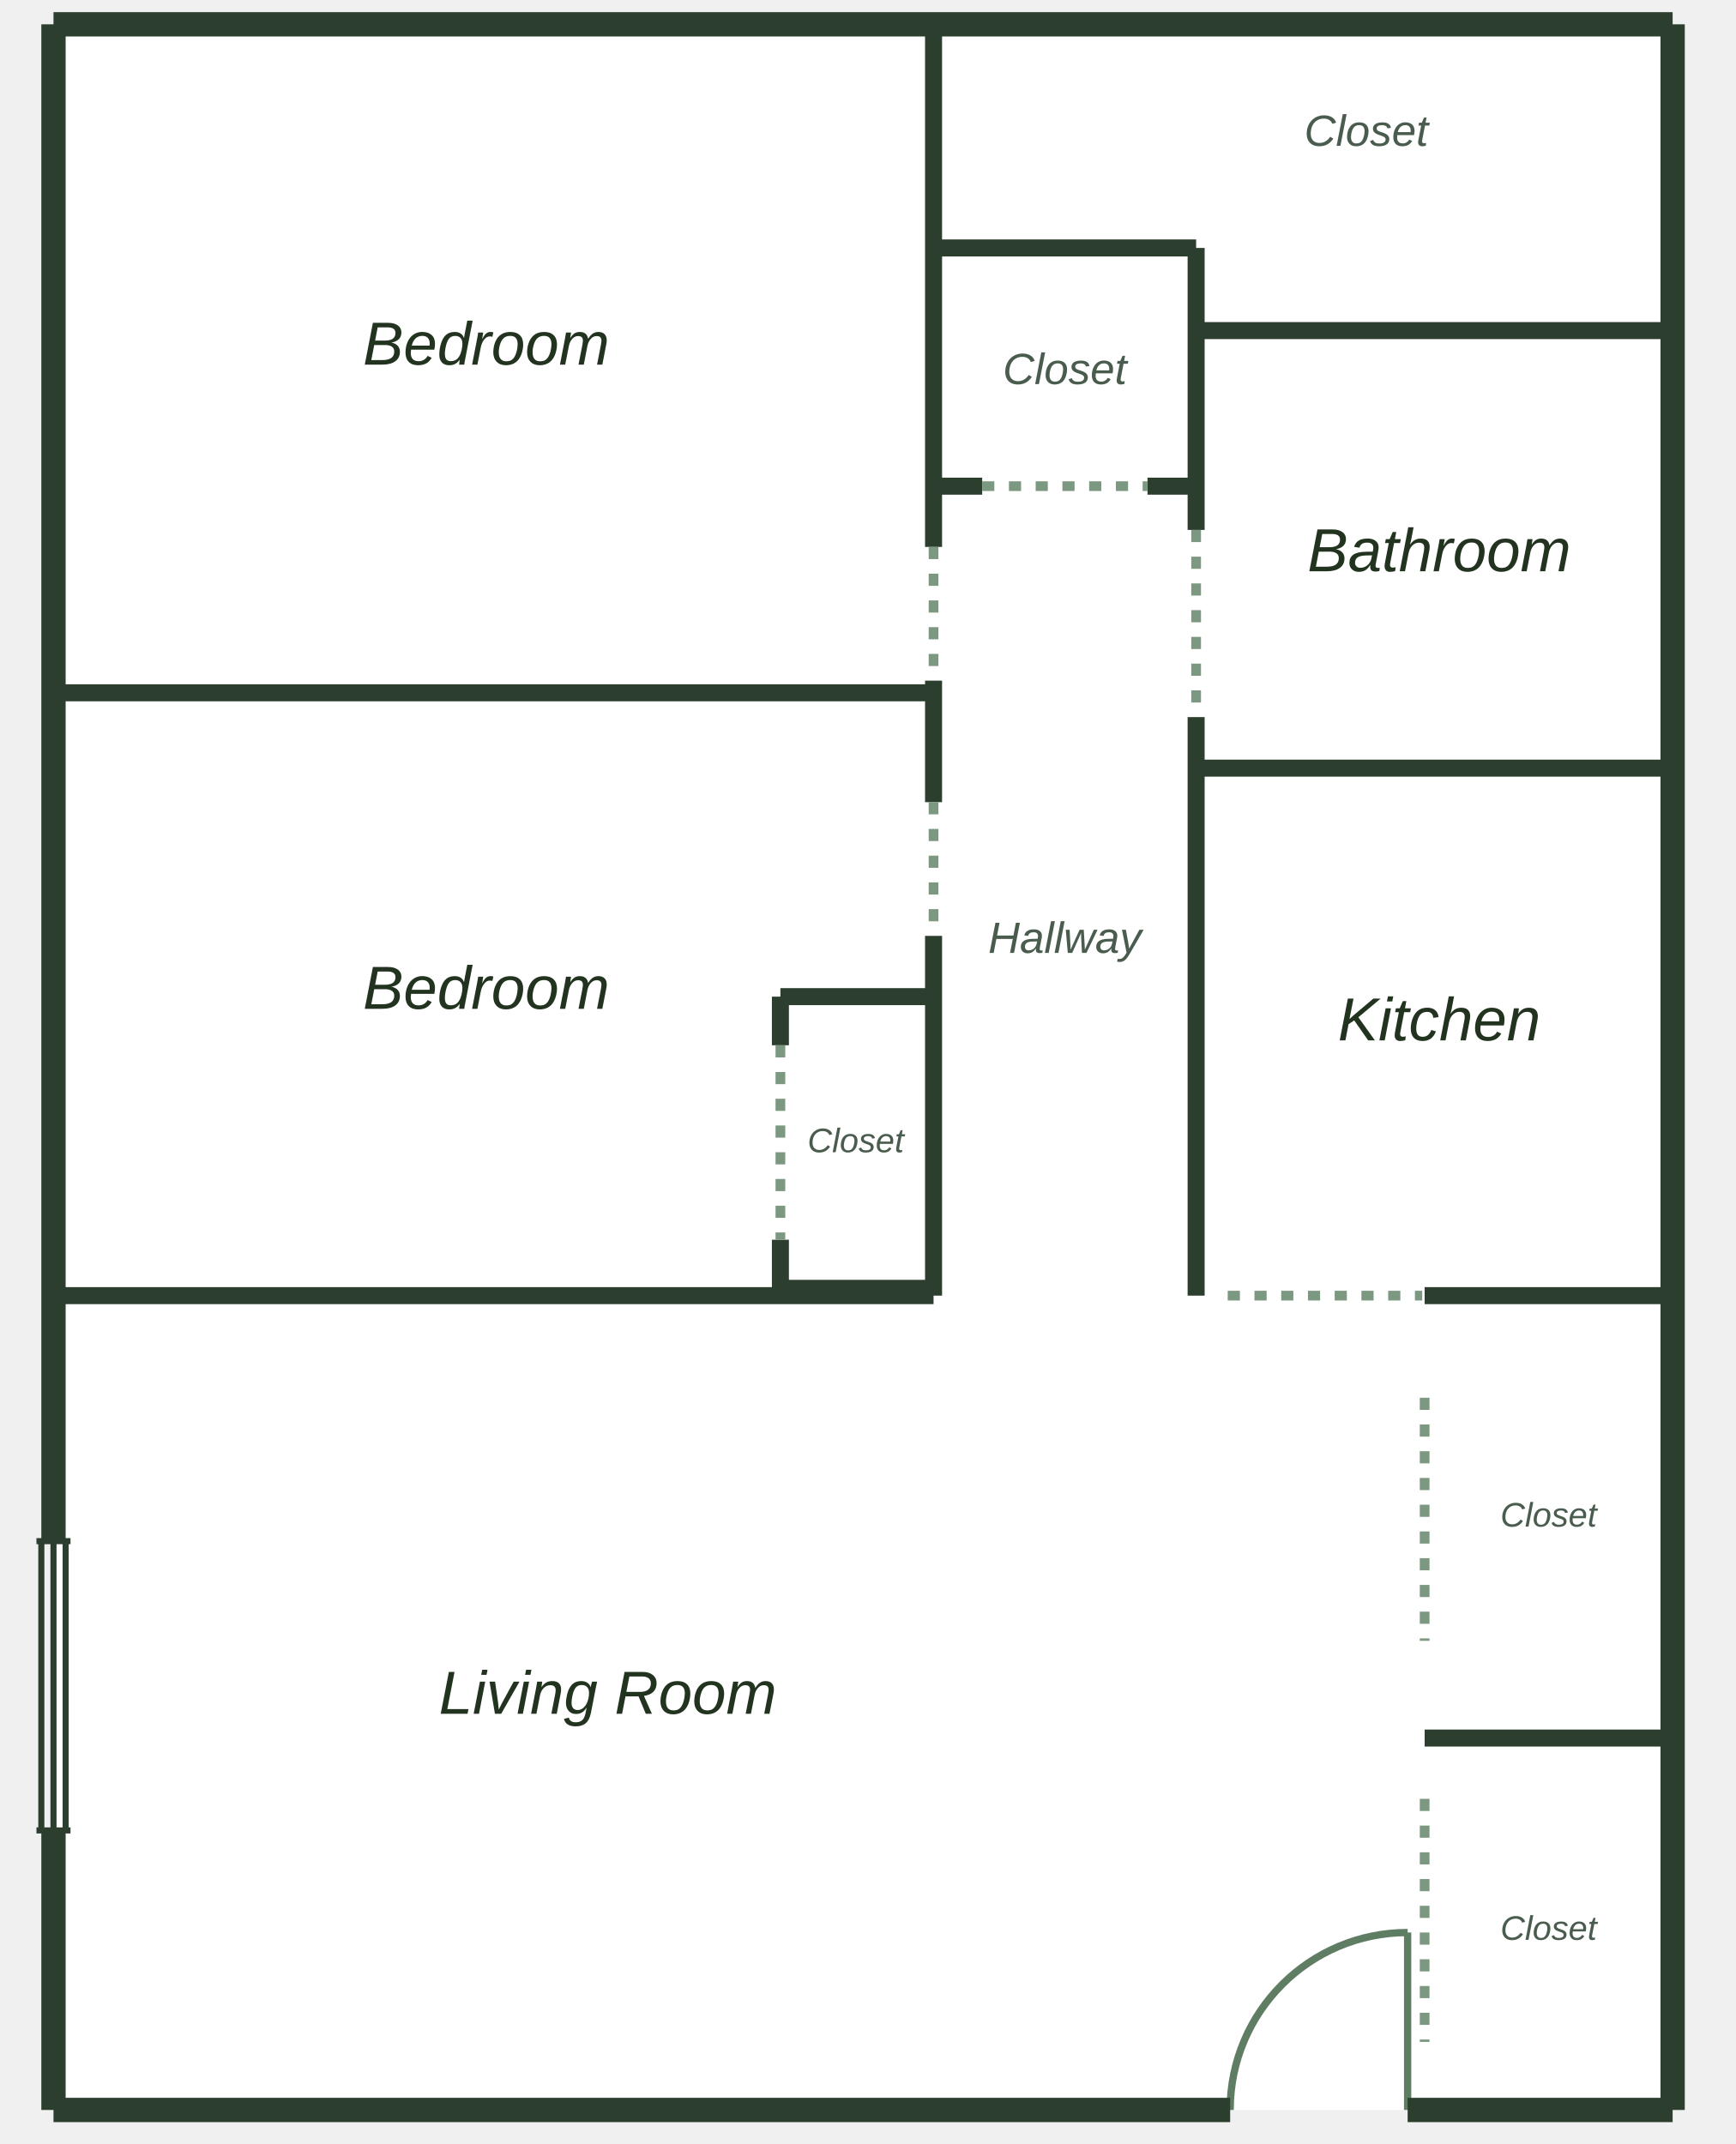
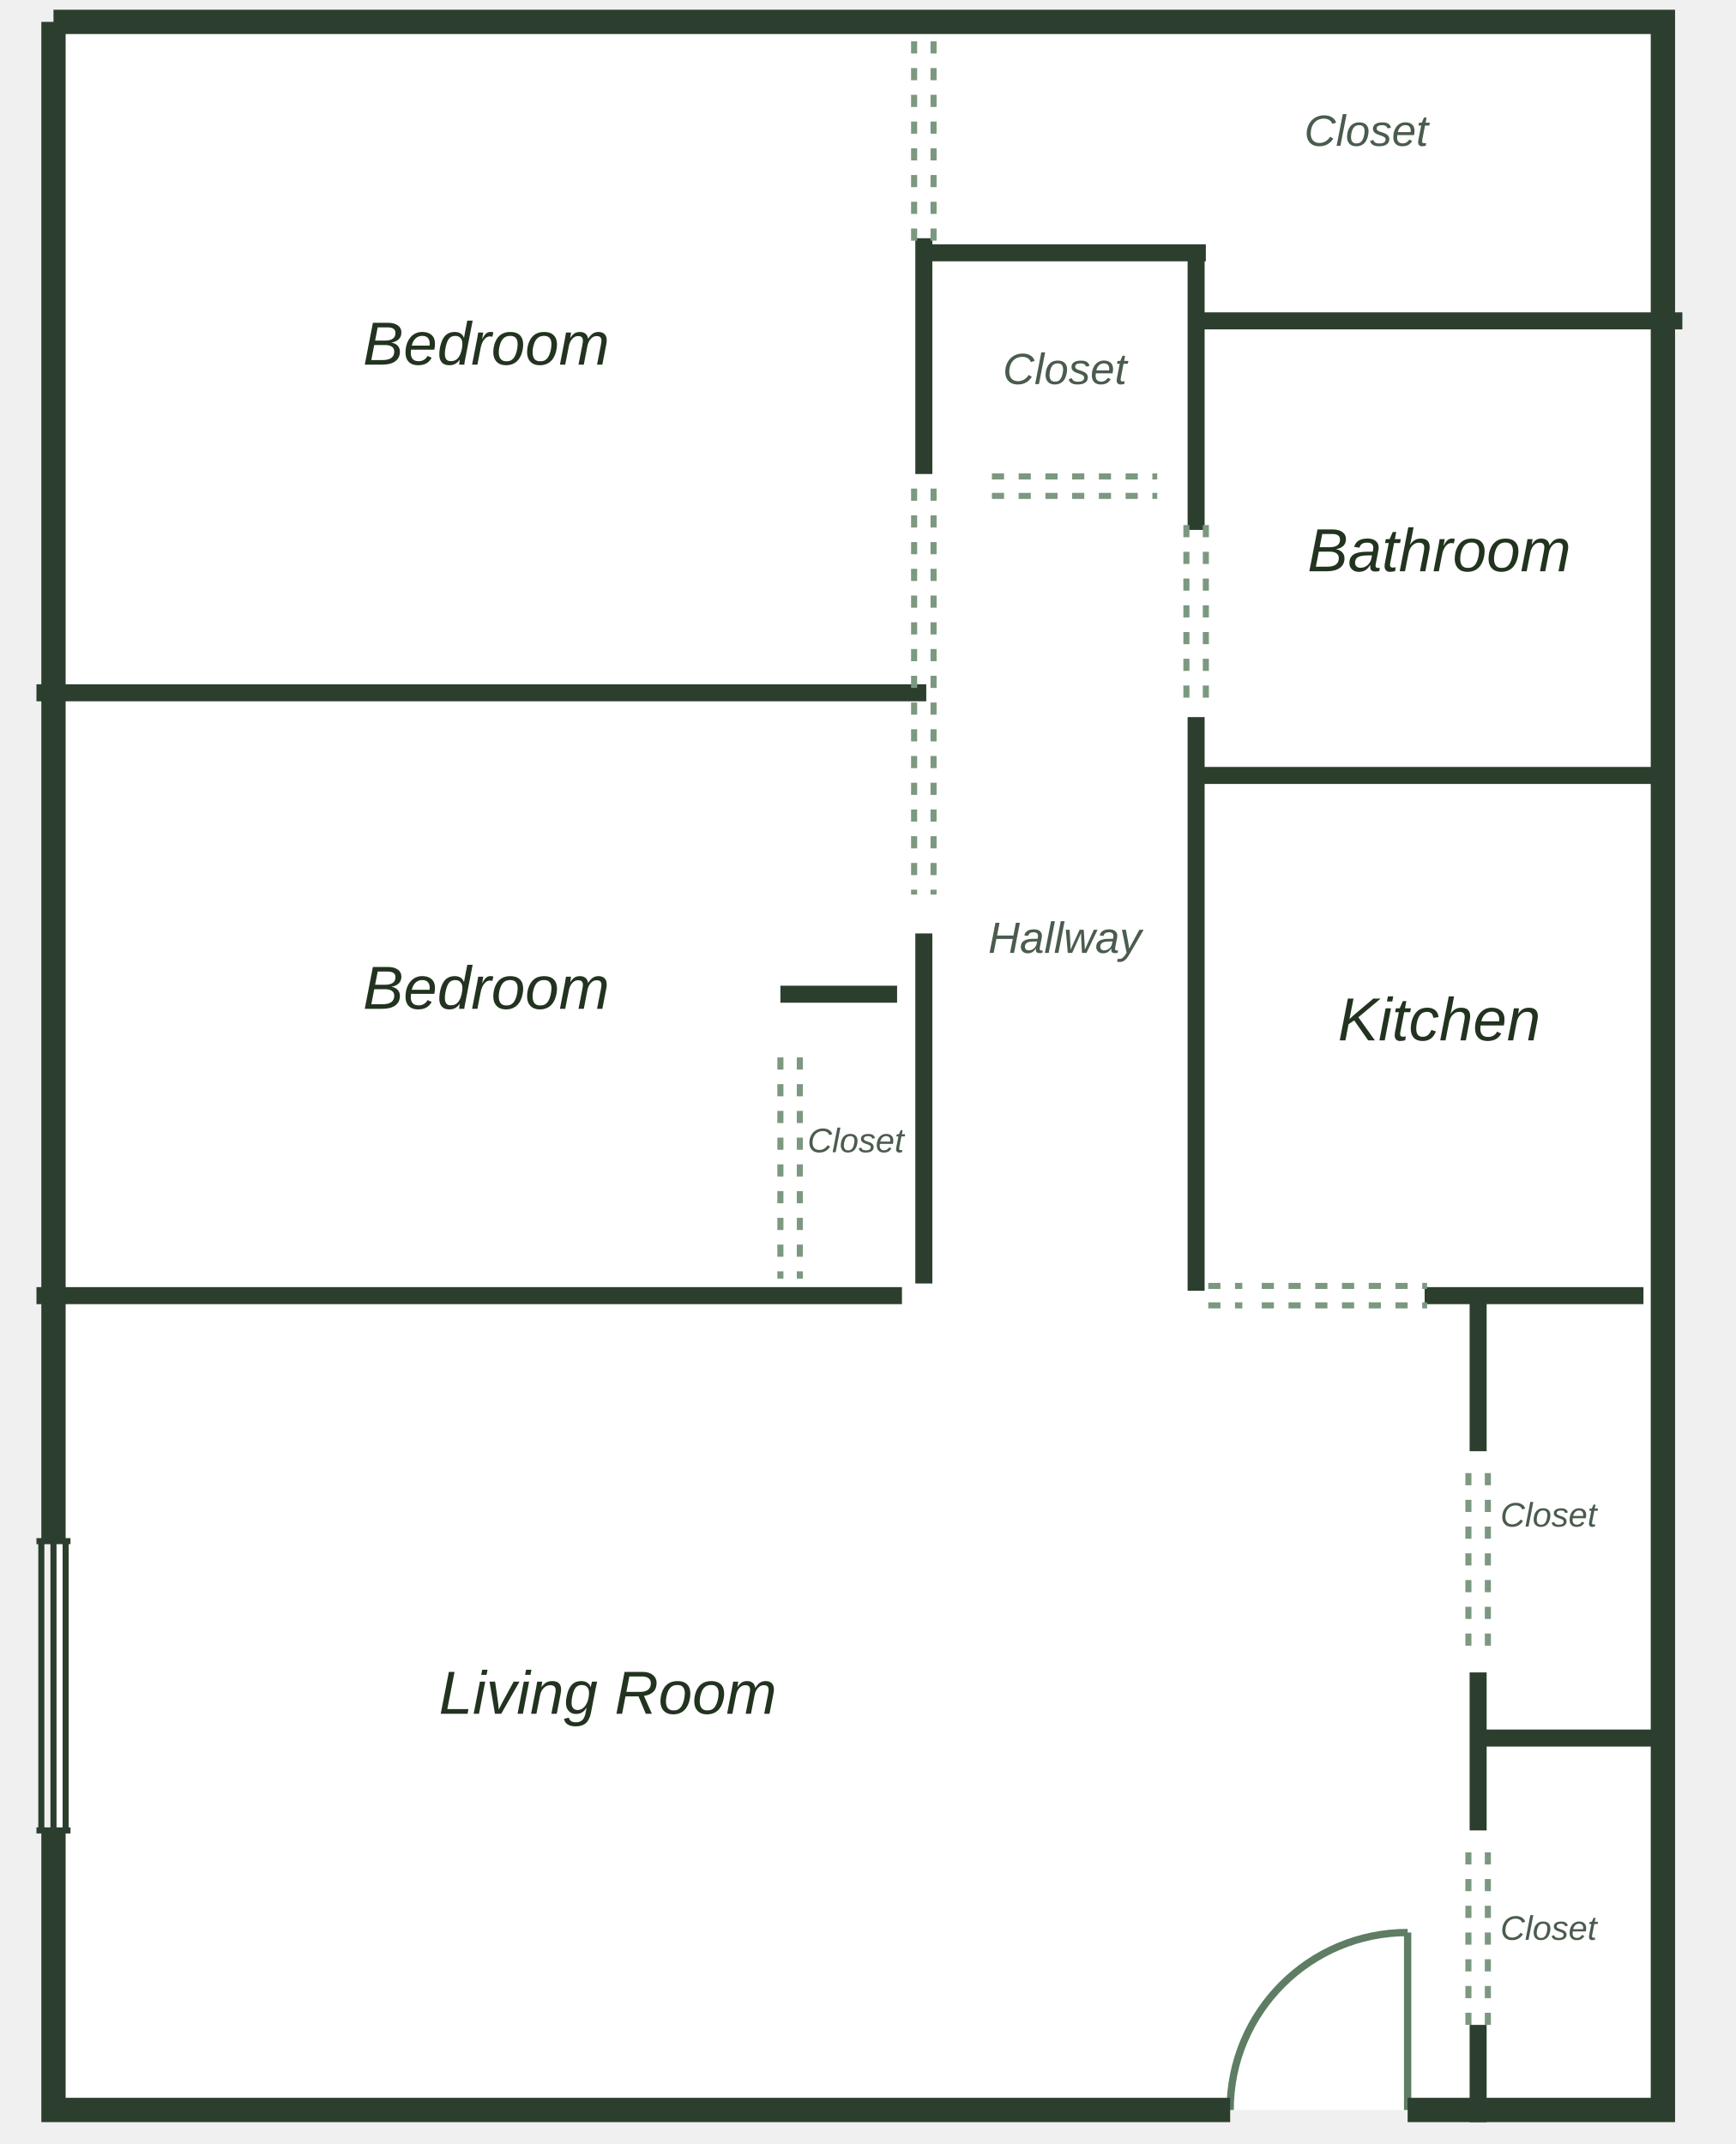
<svg xmlns="http://www.w3.org/2000/svg" width="714" height="882" viewBox="0 0 714 882" preserveAspectRatio="xMidYMid meet" role="img" aria-label="Village Green two-bedroom floor plan">
  <defs>
    <style>
    .fp{fill:#FFFFFF}
    .w{fill:none;stroke:#2C3E2D;stroke-width:7;stroke-linecap:butt}
    .wo{fill:none;stroke:#2C3E2D;stroke-width:10;stroke-linecap:butt}
-     .d{fill:none;stroke:#7C9880;stroke-width:4;stroke-dasharray:5 6}
+     .d{fill:none;stroke:#7C9880;stroke-width:2.5;stroke-dasharray:5 6}
    .arc{fill:none;stroke:#5E7D63;stroke-width:3}
    .win{fill:none;stroke:#2C3E2D;stroke-width:2.5}
+     .st{fill:none;stroke:#2C3E2D;stroke-width:2.5}
    .rm{fill:#22331F;font-family:'Helvetica Neue',Arial,sans-serif;font-size:25px;font-style:italic;text-anchor:middle}
    .cl{fill:#4A5C4D;font-family:'Helvetica Neue',Arial,sans-serif;font-size:18px;font-style:italic;text-anchor:middle}
    .sm{fill:#4A5C4D;font-family:'Helvetica Neue',Arial,sans-serif;font-size:14px;font-style:italic;text-anchor:middle}
  </style>
  </defs>
-   <rect class="fp" x="22" y="10" width="666" height="858" />
-   <path class="w" d="M321,410 V430 M321,510 V530 M384,10 V225 M384,280 V330 M384,385 V533 M492,102 V218 M492,295 V533 M384,102 H492 M492,136 H688 M384,200 H404 M472,200 H492 M22,285 H384 M492,316 H688 M321,410 H384 M321,530 H384 M22,533 H384 M586,533 H688 M586,715 H688" />
-   <path class="d" d="M321,430 V510 M384,225 V280 M384,330 V385 M492,218 V295 M586,575 V675 M586,740 V840 M404,200 H472 M505,533 H585" />
-   <path class="arc" d="M579,868 V795 M579,795 A73,73 0 0 0 506,868" />
+   <rect class="fp" x="22" y="9" width="662" height="859" />
+   <path class="w" d="M380,98 V195 M380,384 V528 M492,102 V218 M492,295 V531 M608,536 V597 M608,688 V753 M608,833 V873 M380,104 H496 M491,132 H692 M15,285 H381 M491,319 H687 M321,409 H369 M15,533 H371 M586,533 H676 M606,715 H687" />
+   <path class="d" d="M376,17 V102 M384,17 V102 M376,201 V368 M384,201 V368 M488,216 V287 M496,216 V287 M604,606 V680 M612,606 V680 M604,762 V833 M612,762 V833 M497,529 H511 M497,537 H511 M519,529 H587 M519,537 H587 M321,435 V526 M329,435 V526 M408,196 H476 M408,204 H476" />
  <path class="win" d="M17,634 V753 M22,634 V753 M27,634 V753 M15,634 H29 M15,753 H29" />
-   <path class="wo" d="M22,10 H688 M688,10 V868 M688,868 H579 M506,868 H22 M22,868 V753 M22,634 V10" />
+   <path class="arc" d="M579,868 V795 M506,868 A73,73 0 0 1 579,795" />
+   <path class="wo" d="M22,9 H684 V868 H579 M506,868 H22 V753 M22,634 V9" />
  <text class="rm" x="200" y="150">Bedroom</text>
  <text class="rm" x="200" y="415">Bedroom</text>
  <text class="rm" x="592" y="235">Bathroom</text>
  <text class="rm" x="592" y="428">Kitchen</text>
  <text class="cl" x="438" y="392">Hallway</text>
  <text class="cl" x="438" y="158">Closet</text>
  <text class="cl" x="562" y="60">Closet</text>
  <text class="sm" x="352" y="474">Closet</text>
  <text class="rm" x="250" y="705">Living Room</text>
  <text class="sm" x="637" y="628">Closet</text>
  <text class="sm" x="637" y="798">Closet</text>
</svg>
